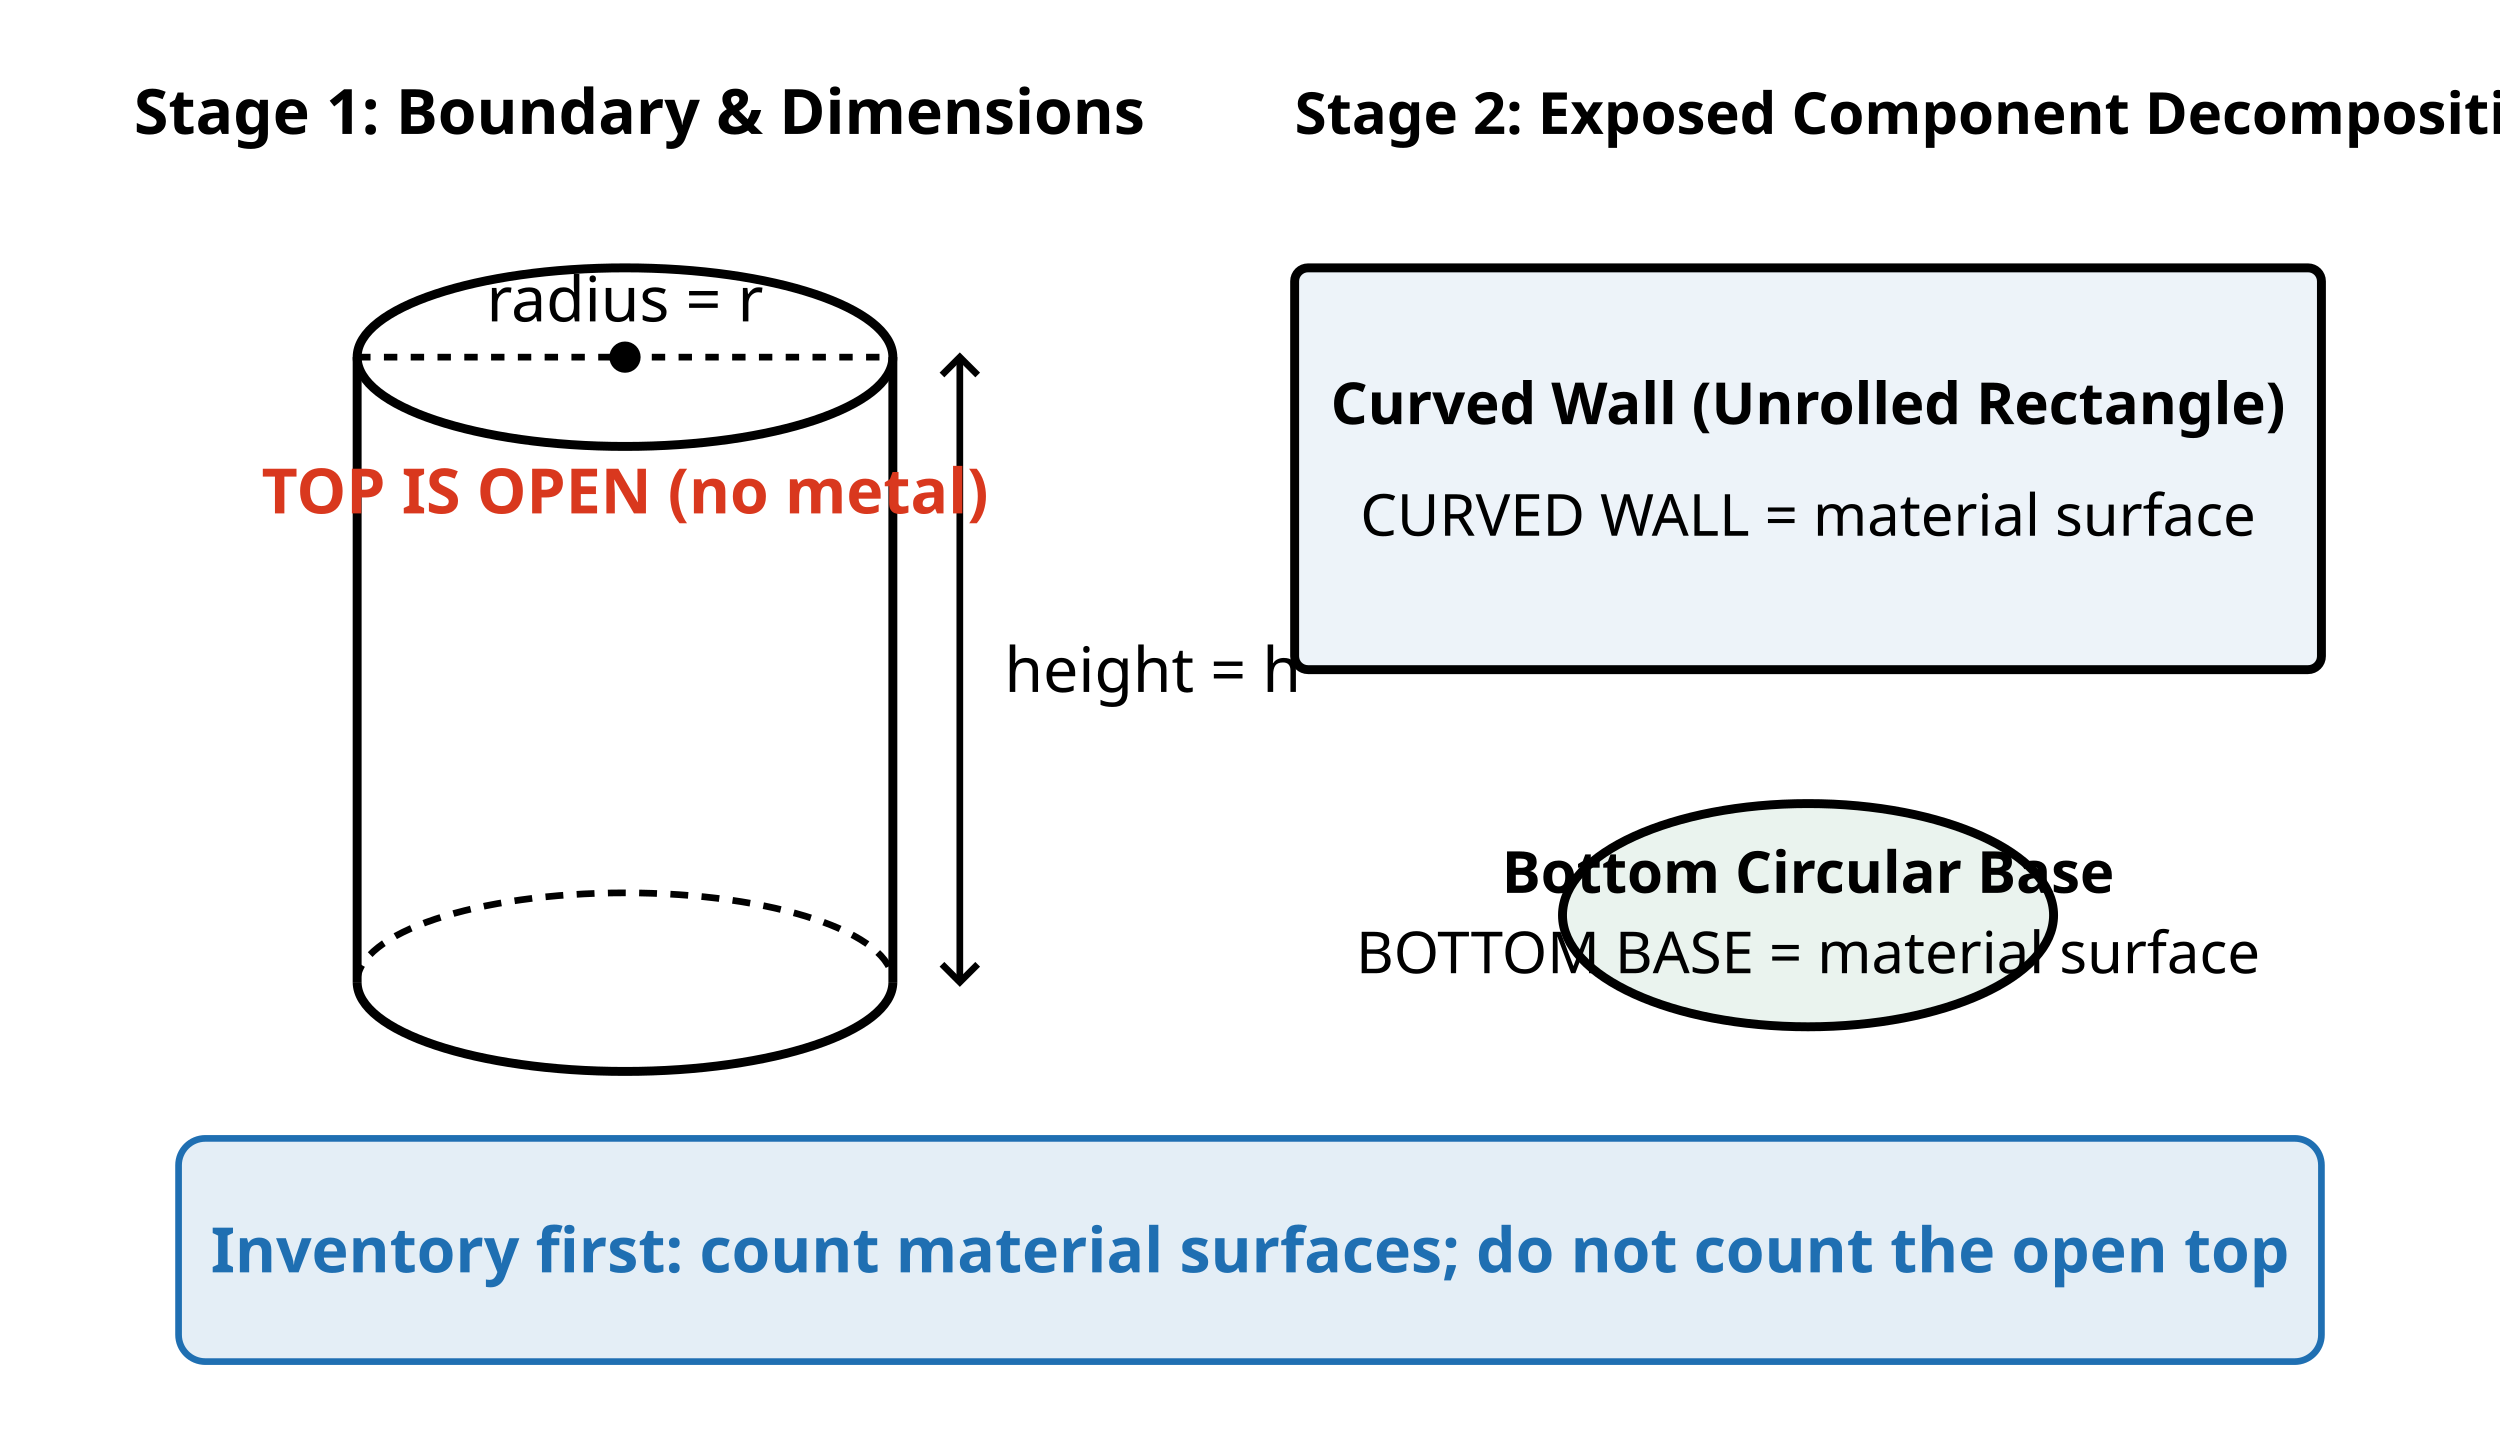
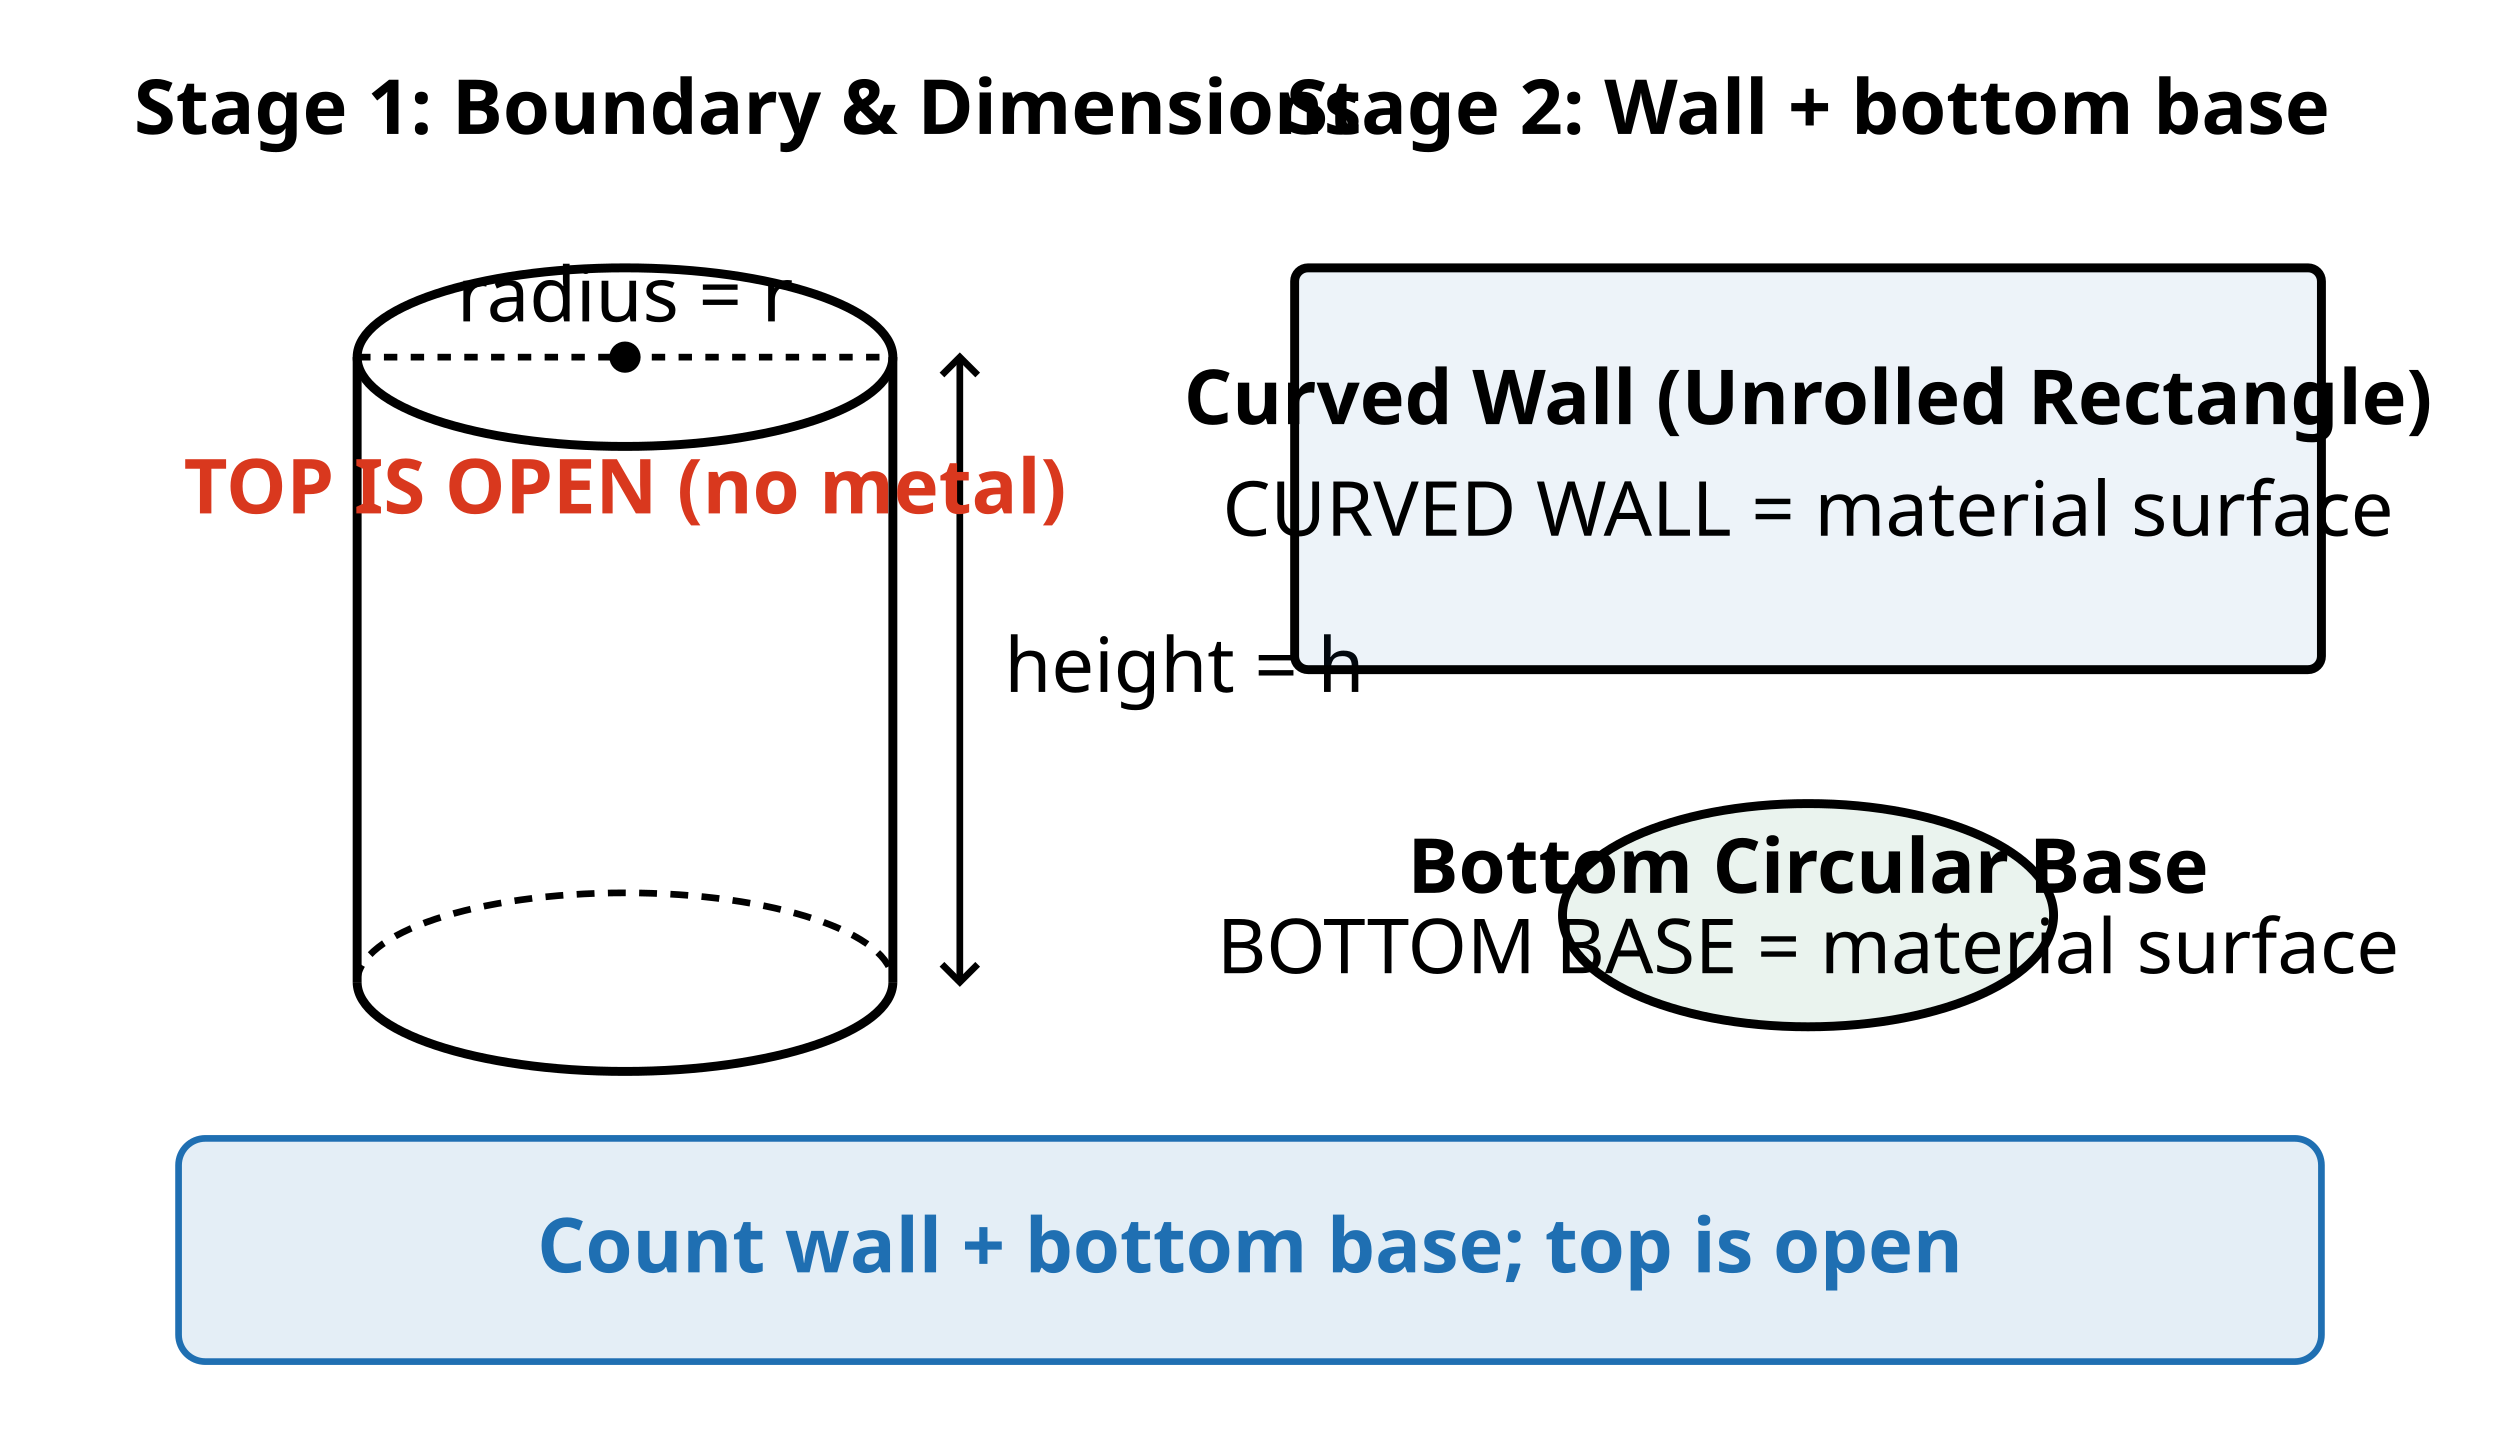
- <svg xmlns="http://www.w3.org/2000/svg" viewBox="0 0 560 320" role="img" aria-labelledby="rep-mat-sav-cyl-title rep-mat-sav-cyl-desc">
-   <g data-g9-stage-id="VIS-MAT-SAV-CYL-1" stroke="currentColor" fill="currentColor" font-family="system-ui,sans-serif" font-size="14">
+ <svg xmlns="http://www.w3.org/2000/svg" font-size="17" viewBox="0 0 560 320" role="img" aria-labelledby="rep-mat-sav-cyl-title rep-mat-sav-cyl-desc">
+   <g data-g9-stage-id="VIS-MAT-SAV-CYL-1" stroke="currentColor" fill="currentColor" font-family="system-ui,sans-serif" font-size="17">
    <text x="30" y="30" stroke="none" font-weight="bold">Stage 1: Boundary &amp; Dimensions</text>
    <ellipse cx="140" cy="80" rx="60" ry="20" fill="none" stroke="currentColor" stroke-width="2" />
    <line x1="80" y1="80" x2="80" y2="220" stroke="currentColor" stroke-width="2" />
    <line x1="200" y1="80" x2="200" y2="220" stroke="currentColor" stroke-width="2" />
    <path d="M 80 220 A 60 20 0 0 0 200 220" fill="none" stroke="currentColor" stroke-width="2" />
    <path d="M 80 220 A 60 20 0 0 1 200 220" fill="none" stroke="currentColor" stroke-width="1.5" stroke-dasharray="4 3" />
    <line x1="80" y1="80" x2="200" y2="80" stroke="currentColor" stroke-width="1.5" stroke-dasharray="3 3" />
    <circle cx="140" cy="80" r="3" fill="currentColor" />
    <text x="140" y="72" text-anchor="middle" stroke="none">radius = r</text>
    <line x1="215" y1="80" x2="215" y2="220" stroke="currentColor" stroke-width="1.5" />
    <path d="M 211 84 L 215 80 L 219 84 M 211 216 L 215 220 L 219 216" fill="none" stroke="currentColor" stroke-width="1.5" />
    <text x="225" y="155" stroke="none">height = h</text>
    <text x="140" y="115" text-anchor="middle" stroke="none" fill="#d9381e" font-weight="bold">TOP IS OPEN (no metal)</text>
  </g>
-   <g data-g9-stage-id="VIS-MAT-SAV-CYL-2" stroke="currentColor" fill="none" font-family="system-ui,sans-serif" font-size="13">
-     <text x="290" y="30" stroke="none" fill="currentColor" font-weight="bold">Stage 2: Exposed Component Decomposition</text>
+   <g data-g9-stage-id="VIS-MAT-SAV-CYL-2" stroke="currentColor" fill="none" font-family="system-ui,sans-serif" font-size="17">
+     <text x="405" y="30" text-anchor="middle" stroke="none" fill="currentColor" font-weight="bold">Stage 2: Wall + bottom base</text>
    <rect x="290" y="60" width="230" height="90" rx="3" stroke-width="2" fill="rgba(31,111,178,0.08)" />
    <text x="405" y="95" text-anchor="middle" stroke="none" fill="currentColor" font-weight="600">Curved Wall (Unrolled Rectangle)</text>
    <text x="405" y="120" text-anchor="middle" stroke="none" fill="currentColor">CURVED WALL = material surface</text>
    <text x="405" y="140" text-anchor="middle" stroke="none" fill="#1f6fb2" font-weight="bold" />
    <ellipse cx="405" cy="205" rx="55" ry="25" stroke-width="2" fill="rgba(46,139,87,0.1)" />
    <text x="405" y="200" text-anchor="middle" stroke="none" fill="currentColor" font-weight="600">Bottom Circular Base</text>
    <text x="405" y="218" text-anchor="middle" stroke="none" fill="currentColor">BOTTOM BASE = material surface</text>
    <text x="405" y="235" text-anchor="middle" stroke="none" fill="#2e8b57" font-weight="bold" />
  </g>
-   <g data-g9-stage-id="VIS-MAT-SAV-CYL-3" font-family="system-ui,sans-serif" font-size="14">
+   <g data-g9-stage-id="VIS-MAT-SAV-CYL-3" font-family="system-ui,sans-serif" font-size="17">
    <rect x="40" y="255" width="480" height="50" rx="6" fill="rgba(31,111,178,0.12)" stroke="#1f6fb2" stroke-width="1.5" />
-     <text x="280" y="285" text-anchor="middle" fill="#1f6fb2" font-weight="bold">Inventory first: count material surfaces; do not count the open top</text>
+     <text x="280" y="285" text-anchor="middle" fill="#1f6fb2" font-weight="bold">Count wall + bottom base; top is open</text>
  </g>
</svg>
